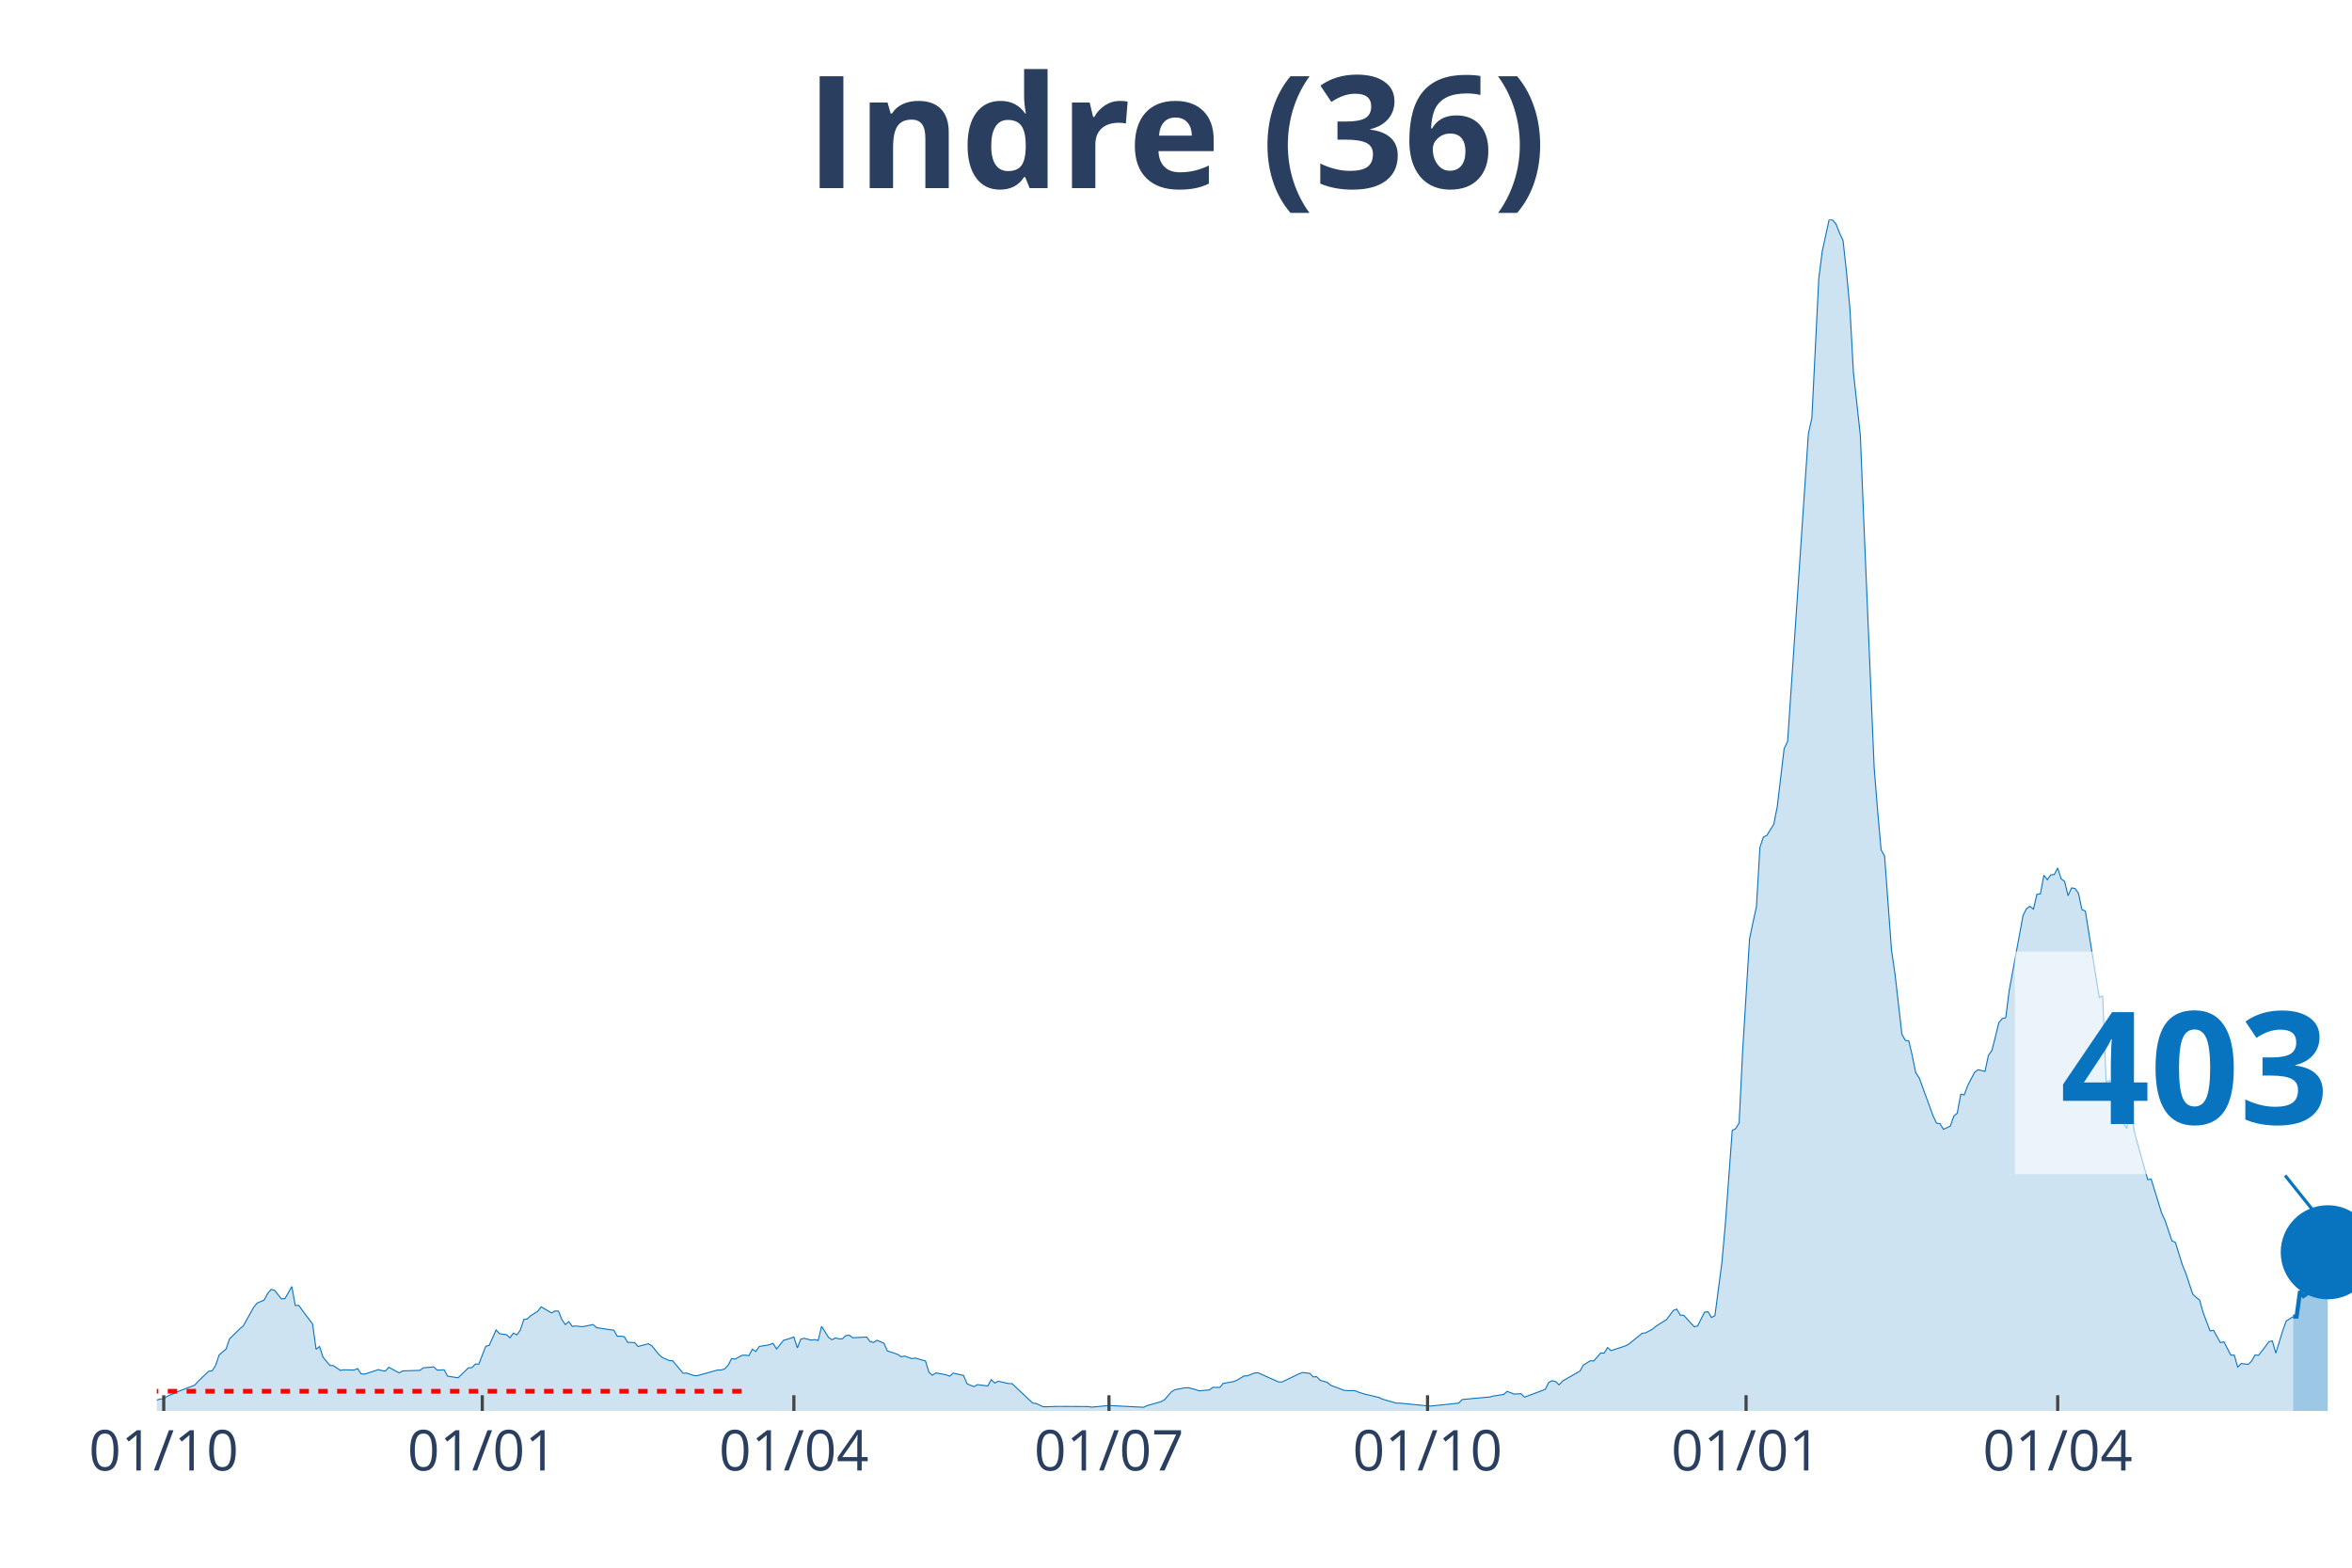
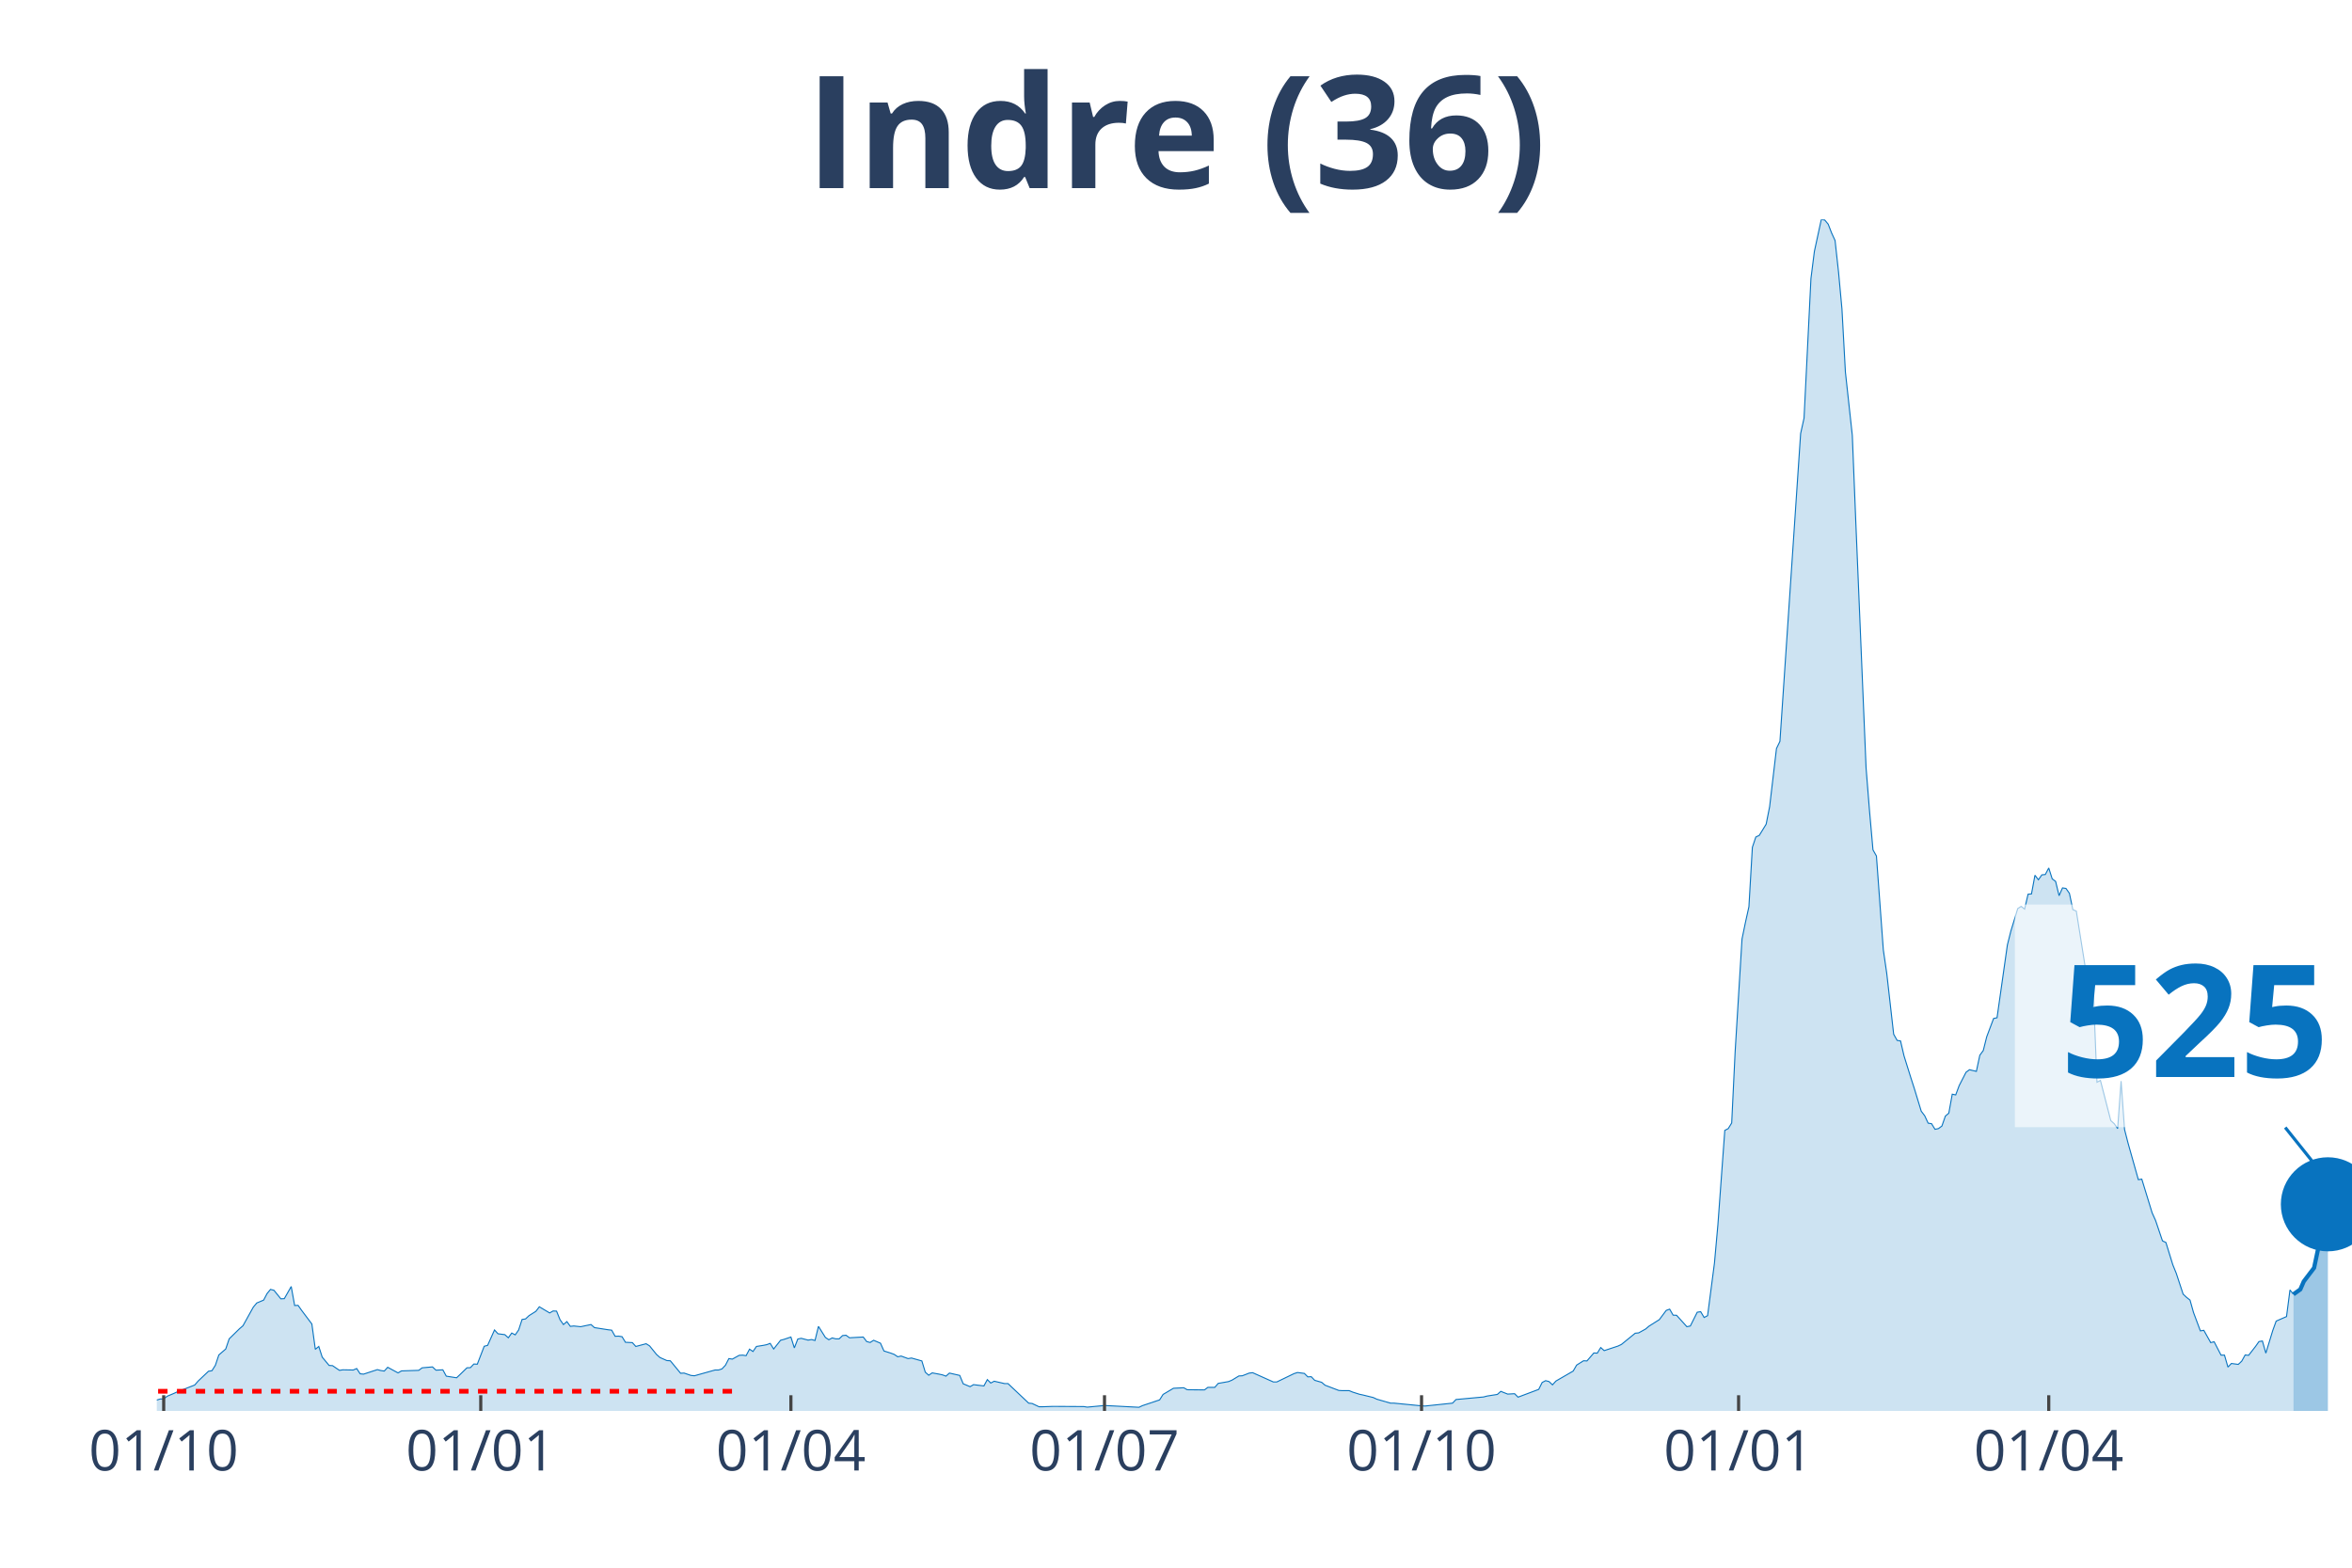
<svg xmlns="http://www.w3.org/2000/svg" class="main-svg" width="1125" height="750" style="" viewBox="0 0 750 500">
  <rect x="0" y="0" width="750" height="500" style="fill: rgb(0, 0, 0); fill-opacity: 0;" />
-   <defs id="defs-0eec94">
+   <defs id="defs-d9807f">
    <g class="clips">
-       <clipPath id="clip0eec94xyplot" class="plotclip">
+       <clipPath id="clipd9807fxyplot" class="plotclip">
        <rect width="700" height="380" />
      </clipPath>
-       <clipPath class="axesclip" id="clip0eec94x">
+       <clipPath class="axesclip" id="clipd9807fx">
        <rect x="50" y="0" width="700" height="500" />
      </clipPath>
-       <clipPath class="axesclip" id="clip0eec94y">
+       <clipPath class="axesclip" id="clipd9807fy">
        <rect x="0" y="70" width="750" height="380" />
      </clipPath>
-       <clipPath class="axesclip" id="clip0eec94xy">
+       <clipPath class="axesclip" id="clipd9807fxy">
        <rect x="50" y="70" width="700" height="380" />
      </clipPath>
    </g>
    <g class="gradients" />
  </defs>
  <g class="bglayer">
    <rect class="bg" x="50" y="70" width="700" height="380" style="fill: rgb(0, 0, 0); fill-opacity: 0; stroke-width: 0;" />
  </g>
  <g class="layer-below">
    <g class="imagelayer" />
    <g class="shapelayer" />
  </g>
  <g class="cartesianlayer">
    <g class="subplot xy">
      <g class="layer-subplot">
        <g class="shapelayer" />
        <g class="imagelayer" />
      </g>
      <g class="gridlayer">
        <g class="x">
-           <path class="xgrid crisp" transform="translate(52.21,0)" d="M0,70v380" style="stroke: rgb(255, 255, 255); stroke-opacity: 1; stroke-width: 1px;" />
-           <path class="xgrid crisp" transform="translate(153.79,0)" d="M0,70v380" style="stroke: rgb(255, 255, 255); stroke-opacity: 1; stroke-width: 1px;" />
-           <path class="xgrid crisp" transform="translate(253.15,0)" d="M0,70v380" style="stroke: rgb(255, 255, 255); stroke-opacity: 1; stroke-width: 1px;" />
-           <path class="xgrid crisp" transform="translate(353.63,0)" d="M0,70v380" style="stroke: rgb(255, 255, 255); stroke-opacity: 1; stroke-width: 1px;" />
-           <path class="xgrid crisp" transform="translate(455.21,0)" d="M0,70v380" style="stroke: rgb(255, 255, 255); stroke-opacity: 1; stroke-width: 1px;" />
-           <path class="xgrid crisp" transform="translate(556.78,0)" d="M0,70v380" style="stroke: rgb(255, 255, 255); stroke-opacity: 1; stroke-width: 1px;" />
-           <path class="xgrid crisp" transform="translate(656.15,0)" d="M0,70v380" style="stroke: rgb(255, 255, 255); stroke-opacity: 1; stroke-width: 1px;" />
+           <path class="xgrid crisp" transform="translate(52.2,0)" d="M0,70v380" style="stroke: rgb(255, 255, 255); stroke-opacity: 1; stroke-width: 1px;" />
+           <path class="xgrid crisp" transform="translate(153.3,0)" d="M0,70v380" style="stroke: rgb(255, 255, 255); stroke-opacity: 1; stroke-width: 1px;" />
+           <path class="xgrid crisp" transform="translate(252.2,0)" d="M0,70v380" style="stroke: rgb(255, 255, 255); stroke-opacity: 1; stroke-width: 1px;" />
+           <path class="xgrid crisp" transform="translate(352.2,0)" d="M0,70v380" style="stroke: rgb(255, 255, 255); stroke-opacity: 1; stroke-width: 1px;" />
+           <path class="xgrid crisp" transform="translate(453.3,0)" d="M0,70v380" style="stroke: rgb(255, 255, 255); stroke-opacity: 1; stroke-width: 1px;" />
+           <path class="xgrid crisp" transform="translate(554.4,0)" d="M0,70v380" style="stroke: rgb(255, 255, 255); stroke-opacity: 1; stroke-width: 1px;" />
+           <path class="xgrid crisp" transform="translate(653.3,0)" d="M0,70v380" style="stroke: rgb(255, 255, 255); stroke-opacity: 1; stroke-width: 1px;" />
        </g>
        <g class="y" />
      </g>
      <g class="zerolinelayer" />
      <path class="xlines-below" />
      <path class="ylines-below" />
      <g class="overlines-below" />
      <g class="xaxislayer-below" />
      <g class="yaxislayer-below" />
      <g class="overaxes-below" />
-       <g class="plot" transform="translate(50, 70)" clip-path="url('#clip0eec94xyplot')">
+       <g class="plot" transform="translate(50, 70)" clip-path="url('#clipd9807fxyplot')">
        <g class="scatterlayer mlayer">
-           <g class="trace scatter traceb5c282" style="stroke-miterlimit: 2;">
+           <g class="trace scatter trace46a1de" style="stroke-miterlimit: 2;">
            <g class="fills">
              <g>
-                 <path class="js-fill" d="M681.23,380L-150.16,380L-150.16,379.36L-111.51,379.77L-110.41,379.77L-43.06,378.96L-41.96,378.56L-37.54,376.71L-36.44,376.71L-23.19,377.86L-22.08,377.69L-17.67,376.3L-16.56,375.55L-14.35,375.09L-13.25,375.21L-12.15,374.69L-11.04,375.67L-3.31,376.65L-2.21,376.53L0,376.53L1.1,376.19L2.21,376.19L3.31,375.32L5.52,374.4L6.62,373.88L12.15,371.74L13.25,370.47L16.56,367.35L17.67,367.18L18.77,365.44L19.87,362.15L22.08,360.25L23.19,357.01L26.5,353.78L27.6,352.85L30.91,346.9L32.02,345.58L34.23,344.65L35.33,342.57L36.44,341.24L37.54,341.53L39.75,344.25L40.85,344.19L43.06,340.32L44.16,346.38L45.27,346.33L46.37,347.89L49.68,352.28L50.79,360.36L51.89,359.44L53,362.85L55.21,365.5L56.31,365.56L58.52,367.06L59.62,366.89L62.93,366.95L64.04,366.48L65.14,368.16L66.25,368.27L70.66,366.83L71.77,367.12L72.87,367.29L73.97,366.08L77.29,367.87L78.39,367.24L83.91,367.06L85.02,366.25L88.33,365.96L89.43,367L91.64,366.89L92.74,368.91L96.06,369.43L97.16,368.39L99.37,366.25L100.47,366.2L101.58,365.04L102.68,365.1L104.89,359.38L105.99,359.09L108.2,354.18L109.31,355.39L111.51,355.68L112.62,356.67L113.72,355.16L114.83,355.74L115.93,354.18L117.03,350.83L118.14,350.66L119.24,349.62L121.45,348.23L122.56,346.79L125.87,348.75L126.97,348.12L128.08,348.17L129.18,350.89L130.28,352.45L131.39,351.52L132.49,353.03L133.6,352.91L135.8,353.14L136.91,352.91L139.12,352.45L140.22,353.43L144.64,354.12L145.74,354.24L146.85,356.2L147.95,356.15L149.05,356.32L150.16,358.11L152.37,358.22L153.47,359.44L156.78,358.57L157.89,359.26L160.09,361.98L161.2,362.96L163.41,363.94L164.51,364L167.82,367.99L168.93,367.93L171.14,368.68L172.24,368.79L178.86,366.95L179.97,366.95L181.07,366.6L182.18,365.44L183.28,363.31L184.38,363.48L186.59,362.27L187.7,362.21L188.8,362.38L189.91,360.3L191.01,361.05L192.11,359.44L194.32,359.09L195.43,358.86L196.53,358.46L197.63,360.25L199.84,357.47L200.95,357.18L203.15,356.43L204.26,359.9L205.36,357.07L206.47,356.84L208.68,357.42L209.78,357.24L210.88,357.53L211.99,353.03L214.2,356.55L215.3,357.3L216.4,356.72L217.51,357.01L218.61,357.01L219.72,355.97L220.82,355.86L221.92,356.67L226.34,356.43L227.44,357.88L228.55,358.17L229.65,357.47L231.86,358.4L232.97,360.88L235.17,361.57L236.28,361.98L237.38,362.73L238.49,362.5L240.69,363.31L241.8,363.13L245.11,364.06L246.21,367.64L247.32,368.62L248.42,367.87L250.63,368.27L251.74,368.51L252.84,368.91L253.94,367.93L257.26,368.68L258.36,371.34L260.57,372.26L261.67,371.62L264.98,372.03L266.09,370.01L267.19,371.11L268.3,370.53L271.61,371.28L272.71,371.28L279.34,377.52L280.44,377.63L282.65,378.67L283.75,378.67L287.07,378.56L288.17,378.56L297,378.61L298.11,378.79L302.52,378.38L303.63,378.27L314.67,378.84L315.77,378.32L320.19,377.05L321.29,376.48L323.5,373.94L324.61,373.24L327.92,372.61L329.02,372.61L331.23,373.18L332.33,373.59L335.65,373.3L336.75,372.49L338.96,372.49L340.06,371.22L343.38,370.64L344.48,370.18L346.69,368.85L347.79,368.79L350,367.93L351.1,367.81L357.73,370.76L358.83,370.76L364.35,368.1L365.46,367.75L367.67,368.04L368.77,369.14L369.87,369.08L370.98,370.24L373.19,370.87L374.29,371.8L378.71,373.47L379.81,373.53L382.02,373.53L383.12,373.99L385.33,374.69L386.44,374.92L389.75,375.73L390.85,376.25L395.27,377.52L396.37,377.52L405.21,378.38L406.31,378.44L415.14,377.52L416.25,376.36L425.08,375.55L426.18,375.26L429.5,374.74L430.6,373.76L432.81,374.63L433.91,374.57L435.02,374.51L436.12,375.61L442.74,373.13L443.85,370.93L444.95,370.35L446.06,370.64L447.16,371.68L448.26,370.47L453.79,367.29L454.89,365.39L457.1,364L458.2,364.06L460.41,361.52L461.51,361.57L462.62,359.78L463.72,360.77L468.14,359.32L469.24,358.8L473.66,355.22L474.76,355.11L476.97,353.89L478.08,352.97L480.28,351.58L481.39,350.89L483.6,347.94L484.7,347.54L485.8,349.45L486.91,349.5L490.22,353.14L491.32,352.91L493.53,348.52L494.64,348.35L495.74,350.2L496.85,349.62L499.05,332.87L500.16,320.62L502.37,290.53L503.47,289.95L504.57,288.16L505.68,265.41L507.89,229.48L508.99,224.16L510.09,219.2L511.2,200.25L512.3,196.96L513.41,196.44L515.62,192.86L516.72,187.31L518.93,168.72L520.03,166.46L526.66,68.27L527.76,63.36L529.97,18.83L531.07,10.17L533.28,0L534.38,0.17L535.49,1.5L536.59,4.33L537.7,6.7L538.8,16.69L539.91,28.59L541.01,48.69L543.22,68.85L544.32,96.17L547.63,174.9L548.74,188.64L549.84,201.06L550.95,203.02L553.15,232.94L554.26,240.51L556.47,259.86L557.57,261.82L558.68,262L559.78,266.73L560.88,272.11L561.99,273.78L566.4,285.85L567.51,288.22L568.61,288.39L569.72,290.18L571.92,289.14L573.03,285.97L574.13,285.04L575.24,278.98L576.34,279.21L577.44,276.26L579.65,271.99L580.76,271.18L582.97,271.7L584.07,266.56L585.17,265.06L586.28,260.67L587.38,256.16L588.49,254.84L589.59,254.6L590.69,245.88L595.11,221.97L596.21,219.78L597.32,219.08L598.42,219.95L599.53,215.21L600.63,215.1L601.74,209.15L602.84,210.59L603.94,209.03L605.05,208.92L606.15,206.84L607.26,210.3L608.36,211.11L609.46,215.67L610.57,213.19L611.67,213.36L612.78,214.92L613.88,220.12L614.98,220.58L616.09,227.51L619.4,248.13L620.5,247.67L621.61,275.17L622.71,274.59L626.03,287.41L627.13,288.39L628.23,289.95L629.34,274.82L630.44,290.24L631.55,294.52L634.86,306.24L635.96,306.07L639.27,316.81L640.38,319.24L642.59,325.76L643.69,326.28L645.9,333.39L647,336.1L649.21,342.75L650.32,343.78L651.42,344.65L652.52,348.58L654.73,354.47L655.84,354.3L658.04,358.22L659.15,357.94L661.36,362.21L662.46,362.21L663.56,366.02L664.67,364.87L666.88,365.16L667.98,364.12L669.09,362.15L670.19,362.27L672.4,359.44L673.5,357.88L674.61,357.7L675.71,361.57L677.92,354.35L679.02,351.35L681.23,349.91" style="fill: rgb(8, 115, 191); fill-opacity: 0.2; stroke-width: 0;" />
+                 <path class="js-fill" d="M681.32,380L-149.45,380L-149.45,379.36L-110.99,379.77L-109.89,379.77L-42.86,378.96L-41.76,378.56L-37.36,376.71L-36.26,376.71L-23.08,377.86L-21.98,377.69L-17.58,376.3L-16.48,375.55L-14.29,375.09L-13.19,375.21L-12.09,374.69L-10.99,375.67L-3.3,376.65L-2.2,376.53L0,376.53L1.1,376.19L2.2,376.19L3.3,375.32L5.49,374.4L6.59,373.88L12.09,371.74L13.19,370.47L16.48,367.35L17.58,367.18L18.68,365.44L19.78,362.15L21.98,360.25L23.08,357.01L26.37,353.78L27.47,352.85L30.77,346.9L31.87,345.58L34.07,344.65L35.16,342.57L36.26,341.24L37.36,341.53L39.56,344.25L40.66,344.19L42.86,340.32L43.96,346.38L45.05,346.33L46.15,347.89L49.45,352.28L50.55,360.36L51.65,359.44L52.75,362.85L54.95,365.5L56.04,365.56L58.24,367.06L59.34,366.89L62.64,366.95L63.74,366.48L64.84,368.16L65.93,368.27L70.33,366.83L71.43,367.12L72.53,367.29L73.63,366.08L76.92,367.87L78.02,367.24L83.52,367.06L84.62,366.25L87.91,365.96L89.01,367L91.21,366.89L92.31,368.91L95.6,369.43L96.7,368.39L98.9,366.25L100,366.2L101.1,365.04L102.2,365.1L104.4,359.38L105.49,359.09L107.69,354.18L108.79,355.39L110.99,355.68L112.09,356.67L113.19,355.16L114.29,355.74L115.38,354.18L116.48,350.83L117.58,350.66L118.68,349.62L120.88,348.23L121.98,346.79L125.27,348.75L126.37,348.12L127.47,348.17L128.57,350.89L129.67,352.45L130.77,351.52L131.87,353.03L132.97,352.91L135.16,353.14L136.26,352.91L138.46,352.45L139.56,353.43L143.96,354.12L145.05,354.24L146.15,356.2L147.25,356.15L148.35,356.32L149.45,358.11L151.65,358.22L152.75,359.44L156.04,358.57L157.14,359.26L159.34,361.98L160.44,362.96L162.64,363.94L163.74,364L167.03,367.99L168.13,367.93L170.33,368.68L171.43,368.79L178.02,366.95L179.12,366.95L180.22,366.6L181.32,365.44L182.42,363.31L183.52,363.48L185.71,362.27L186.81,362.21L187.91,362.38L189.01,360.3L190.11,361.05L191.21,359.44L193.41,359.09L194.51,358.86L195.6,358.46L196.7,360.25L198.9,357.47L200,357.18L202.2,356.43L203.3,359.9L204.4,357.07L205.49,356.84L207.69,357.42L208.79,357.24L209.89,357.53L210.99,353.03L213.19,356.55L214.29,357.3L215.38,356.72L216.48,357.01L217.58,357.01L218.68,355.97L219.78,355.86L220.88,356.67L225.27,356.43L226.37,357.88L227.47,358.17L228.57,357.47L230.77,358.4L231.87,360.88L234.07,361.57L235.16,361.98L236.26,362.73L237.36,362.5L239.56,363.31L240.66,363.13L243.96,364.06L245.05,367.64L246.15,368.62L247.25,367.87L249.45,368.27L250.55,368.51L251.65,368.91L252.75,367.93L256.04,368.68L257.14,371.34L259.34,372.26L260.44,371.62L263.74,372.03L264.84,370.01L265.93,371.11L267.03,370.53L270.33,371.28L271.43,371.28L278.02,377.52L279.12,377.63L281.32,378.67L282.42,378.67L285.71,378.56L286.81,378.56L295.6,378.61L296.7,378.79L301.1,378.38L302.2,378.27L313.19,378.84L314.29,378.32L319.78,376.48L320.88,374.74L324.18,372.78L325.27,372.72L327.47,372.61L328.57,373.24L334.07,373.3L335.16,372.49L337.36,372.49L338.46,371.22L341.76,370.64L342.86,370.18L345.05,368.85L346.15,368.79L348.35,367.93L349.45,367.81L356.04,370.76L357.14,370.76L362.64,368.1L363.74,367.75L365.93,368.04L367.03,369.14L368.13,369.08L369.23,370.24L371.43,370.87L372.53,371.8L376.92,373.47L378.02,373.53L380.22,373.53L381.32,373.99L383.52,374.69L384.62,374.92L387.91,375.73L389.01,376.25L393.41,377.52L394.51,377.52L403.3,378.38L404.4,378.44L413.19,377.52L414.29,376.36L423.08,375.55L424.18,375.26L427.47,374.74L428.57,373.76L430.77,374.63L431.87,374.57L432.97,374.51L434.07,375.61L440.66,373.13L441.76,370.93L442.86,370.35L443.96,370.64L445.05,371.68L446.15,370.47L451.65,367.29L452.75,365.39L454.95,364L456.04,364.06L458.24,361.52L459.34,361.57L460.44,359.78L461.54,360.77L465.93,359.32L467.03,358.8L471.43,355.22L472.53,355.11L474.73,353.89L475.82,352.97L478.02,351.58L479.12,350.89L481.32,347.94L482.42,347.54L483.52,349.45L484.62,349.5L487.91,353.14L489.01,352.91L491.21,348.52L492.31,348.35L493.41,350.2L494.51,349.62L496.7,332.87L497.8,320.62L500,290.53L501.1,289.95L502.2,288.16L503.3,265.41L505.49,229.48L506.59,224.16L507.69,219.2L508.79,200.25L509.89,196.96L510.99,196.44L513.19,192.86L514.29,187.31L516.48,168.72L517.58,166.46L524.18,68.27L525.27,63.36L527.47,18.83L528.57,10.17L530.77,0L531.87,0.17L532.97,1.5L534.07,4.33L535.16,6.7L536.26,16.69L537.36,28.59L538.46,48.69L540.66,68.85L541.76,96.17L545.05,174.9L546.15,188.64L547.25,201.06L548.35,203.02L550.55,232.94L551.65,240.51L553.85,259.86L554.95,261.82L556.04,262L557.14,266.73L559.34,273.78L560.44,277.19L562.64,284.41L563.74,285.85L564.84,288.22L565.93,288.39L567.03,290.18L568.13,289.95L569.23,289.14L570.33,285.97L571.43,285.04L572.53,278.98L573.63,279.21L574.73,276.26L576.92,271.99L578.02,271.18L580.22,271.7L581.32,266.56L582.42,265.06L583.52,260.67L585.71,254.84L586.81,254.6L590.11,231.38L591.21,226.99L593.41,219.78L594.51,219.08L595.6,219.95L596.7,215.21L597.8,215.1L598.9,209.15L600,210.59L601.1,209.03L602.2,208.92L603.3,206.84L604.4,210.3L605.49,211.11L606.59,215.67L607.69,213.19L608.79,213.36L609.89,214.92L610.99,220.12L612.09,220.58L616.48,248.13L617.58,247.67L618.68,275.17L619.78,274.59L623.08,287.41L624.18,288.39L625.27,289.95L626.37,274.82L627.47,290.24L628.57,294.52L631.87,306.24L632.97,306.07L636.26,316.81L637.36,319.24L639.56,325.76L640.66,326.28L642.86,333.39L643.96,336.1L646.15,342.75L647.25,343.78L648.35,344.65L649.45,348.58L651.65,354.47L652.75,354.3L654.95,358.22L656.04,357.94L658.24,362.21L659.34,362.21L660.44,366.02L661.54,364.87L663.74,365.16L664.84,364.12L665.93,362.15L667.03,362.27L669.23,359.44L670.33,357.88L671.43,357.7L672.53,361.57L674.73,354.35L675.82,351.35L679.12,349.91L680.22,341.42L681.32,342.8" style="fill: rgb(8, 115, 191); fill-opacity: 0.2; stroke-width: 0;" />
              </g>
            </g>
            <g class="errorbars" />
            <g class="lines">
-               <path class="js-line" d="M-150.16,379.36L-111.51,379.77L-110.41,379.77L-43.06,378.96L-41.96,378.56L-37.54,376.71L-36.44,376.71L-23.19,377.86L-22.08,377.69L-17.67,376.3L-16.56,375.55L-14.35,375.09L-13.25,375.21L-12.15,374.69L-11.04,375.67L-3.31,376.65L-2.21,376.53L0,376.53L1.1,376.19L2.21,376.19L3.31,375.32L5.52,374.4L6.62,373.88L12.15,371.74L13.25,370.47L16.56,367.35L17.67,367.18L18.77,365.44L19.87,362.15L22.08,360.25L23.19,357.01L26.5,353.78L27.6,352.85L30.91,346.9L32.02,345.58L34.23,344.65L35.33,342.57L36.44,341.24L37.54,341.53L39.75,344.25L40.85,344.19L43.06,340.32L44.16,346.38L45.27,346.33L46.37,347.89L49.68,352.28L50.79,360.36L51.89,359.44L53,362.85L55.21,365.5L56.31,365.56L58.52,367.06L59.62,366.89L62.93,366.95L64.04,366.48L65.14,368.16L66.25,368.27L70.66,366.83L71.77,367.12L72.87,367.29L73.97,366.08L77.29,367.87L78.39,367.24L83.91,367.06L85.02,366.25L88.33,365.96L89.43,367L91.64,366.89L92.74,368.91L96.06,369.43L97.16,368.39L99.37,366.25L100.47,366.2L101.58,365.04L102.68,365.1L104.89,359.38L105.99,359.09L108.2,354.18L109.31,355.39L111.51,355.68L112.62,356.67L113.72,355.16L114.83,355.74L115.93,354.18L117.03,350.83L118.14,350.66L119.24,349.62L121.45,348.23L122.56,346.79L125.87,348.75L126.97,348.12L128.08,348.17L129.18,350.89L130.28,352.45L131.39,351.52L132.49,353.03L133.6,352.91L135.8,353.14L136.91,352.91L139.12,352.45L140.22,353.43L144.64,354.12L145.74,354.24L146.85,356.2L147.95,356.15L149.05,356.32L150.16,358.11L152.37,358.22L153.47,359.44L156.78,358.57L157.89,359.26L160.09,361.98L161.2,362.96L163.41,363.94L164.51,364L167.82,367.99L168.93,367.93L171.14,368.68L172.24,368.79L178.86,366.95L179.97,366.95L181.07,366.6L182.18,365.44L183.28,363.31L184.38,363.48L186.59,362.27L187.7,362.21L188.8,362.38L189.91,360.3L191.01,361.05L192.11,359.44L194.32,359.09L195.43,358.86L196.53,358.46L197.63,360.25L199.84,357.47L200.95,357.18L203.15,356.43L204.26,359.9L205.36,357.07L206.47,356.84L208.68,357.42L209.78,357.24L210.88,357.53L211.99,353.03L214.2,356.55L215.3,357.3L216.4,356.72L217.51,357.01L218.61,357.01L219.72,355.97L220.82,355.86L221.92,356.67L226.34,356.43L227.44,357.88L228.55,358.17L229.65,357.47L231.86,358.4L232.97,360.88L235.17,361.57L236.28,361.98L237.38,362.73L238.49,362.5L240.69,363.31L241.8,363.13L245.11,364.06L246.21,367.64L247.32,368.62L248.42,367.87L250.63,368.27L251.74,368.51L252.84,368.91L253.94,367.93L257.26,368.68L258.36,371.34L260.57,372.26L261.67,371.62L264.98,372.03L266.09,370.01L267.19,371.11L268.3,370.53L271.61,371.28L272.71,371.28L279.34,377.52L280.44,377.63L282.65,378.67L283.75,378.67L287.07,378.56L288.17,378.56L297,378.61L298.11,378.79L302.52,378.38L303.63,378.27L314.67,378.84L315.77,378.32L320.19,377.05L321.29,376.48L323.5,373.94L324.61,373.24L327.92,372.61L329.02,372.61L331.23,373.18L332.33,373.59L335.65,373.3L336.75,372.49L338.96,372.49L340.06,371.22L343.38,370.64L344.48,370.18L346.69,368.85L347.79,368.79L350,367.93L351.1,367.81L357.73,370.76L358.83,370.76L364.35,368.1L365.46,367.75L367.67,368.04L368.77,369.14L369.87,369.08L370.98,370.24L373.19,370.87L374.29,371.8L378.71,373.47L379.81,373.53L382.02,373.53L383.12,373.99L385.33,374.69L386.44,374.92L389.75,375.73L390.85,376.25L395.27,377.52L396.37,377.52L405.21,378.38L406.31,378.44L415.14,377.52L416.25,376.36L425.08,375.55L426.18,375.26L429.5,374.74L430.6,373.76L432.81,374.63L433.91,374.57L435.02,374.51L436.12,375.61L442.74,373.13L443.85,370.93L444.95,370.35L446.06,370.64L447.16,371.68L448.26,370.47L453.79,367.29L454.89,365.39L457.1,364L458.2,364.06L460.41,361.52L461.51,361.57L462.62,359.78L463.72,360.77L468.14,359.32L469.24,358.8L473.66,355.22L474.76,355.11L476.97,353.89L478.08,352.97L480.28,351.58L481.39,350.89L483.6,347.94L484.7,347.54L485.8,349.45L486.91,349.5L490.22,353.14L491.32,352.91L493.53,348.52L494.64,348.35L495.74,350.2L496.85,349.62L499.05,332.87L500.16,320.62L502.37,290.53L503.47,289.95L504.57,288.16L505.68,265.41L507.89,229.48L508.99,224.16L510.09,219.2L511.2,200.25L512.3,196.96L513.41,196.44L515.62,192.86L516.72,187.31L518.93,168.72L520.03,166.46L526.66,68.27L527.76,63.36L529.97,18.83L531.07,10.17L533.28,0L534.38,0.17L535.49,1.5L536.59,4.33L537.7,6.7L538.8,16.69L539.91,28.59L541.01,48.69L543.22,68.85L544.32,96.17L547.63,174.9L548.74,188.64L549.84,201.06L550.95,203.02L553.15,232.94L554.26,240.51L556.47,259.86L557.57,261.82L558.68,262L559.78,266.73L560.88,272.11L561.99,273.78L566.4,285.85L567.51,288.22L568.61,288.39L569.72,290.18L571.92,289.14L573.03,285.97L574.13,285.04L575.24,278.98L576.34,279.21L577.44,276.26L579.65,271.99L580.76,271.18L582.97,271.7L584.07,266.56L585.17,265.06L586.28,260.67L587.38,256.16L588.49,254.84L589.59,254.6L590.69,245.88L595.11,221.97L596.21,219.78L597.32,219.08L598.42,219.95L599.53,215.21L600.63,215.1L601.74,209.15L602.84,210.59L603.94,209.03L605.05,208.92L606.15,206.84L607.26,210.3L608.36,211.11L609.46,215.67L610.57,213.19L611.67,213.36L612.78,214.92L613.88,220.12L614.98,220.58L616.09,227.51L619.4,248.13L620.5,247.67L621.61,275.17L622.71,274.59L626.03,287.41L627.13,288.39L628.23,289.95L629.34,274.82L630.44,290.24L631.55,294.52L634.86,306.24L635.96,306.07L639.27,316.81L640.38,319.24L642.59,325.76L643.69,326.28L645.9,333.39L647,336.1L649.21,342.75L650.32,343.78L651.42,344.65L652.52,348.58L654.73,354.47L655.84,354.3L658.04,358.22L659.15,357.94L661.36,362.21L662.46,362.21L663.56,366.02L664.67,364.87L666.88,365.16L667.98,364.12L669.09,362.15L670.19,362.27L672.4,359.44L673.5,357.88L674.61,357.7L675.71,361.57L677.92,354.35L679.02,351.35L681.23,349.91" style="vector-effect: non-scaling-stroke; fill: none; stroke: rgb(8, 115, 191); stroke-opacity: 1; stroke-width: 0.5px; opacity: 1;" />
+               <path class="js-line" d="M-149.45,379.36L-110.99,379.77L-109.89,379.77L-42.86,378.96L-41.76,378.56L-37.36,376.71L-36.26,376.71L-23.08,377.86L-21.98,377.69L-17.58,376.3L-16.48,375.55L-14.29,375.09L-13.19,375.21L-12.09,374.69L-10.99,375.67L-3.3,376.65L-2.2,376.53L0,376.53L1.1,376.19L2.2,376.19L3.3,375.32L5.49,374.4L6.59,373.88L12.09,371.74L13.19,370.47L16.48,367.35L17.58,367.18L18.68,365.44L19.78,362.15L21.98,360.25L23.08,357.01L26.37,353.78L27.47,352.85L30.77,346.9L31.87,345.58L34.07,344.65L35.16,342.57L36.26,341.24L37.36,341.53L39.56,344.25L40.66,344.19L42.86,340.32L43.96,346.38L45.05,346.33L46.15,347.89L49.45,352.28L50.55,360.36L51.65,359.44L52.75,362.85L54.95,365.5L56.04,365.56L58.24,367.06L59.34,366.89L62.64,366.95L63.74,366.48L64.84,368.16L65.93,368.27L70.33,366.83L71.43,367.12L72.53,367.29L73.63,366.08L76.92,367.87L78.02,367.24L83.52,367.06L84.62,366.25L87.91,365.96L89.01,367L91.21,366.89L92.31,368.91L95.6,369.43L96.7,368.39L98.9,366.25L100,366.2L101.1,365.04L102.2,365.1L104.4,359.38L105.49,359.09L107.69,354.18L108.79,355.39L110.99,355.68L112.09,356.67L113.19,355.16L114.29,355.74L115.38,354.18L116.48,350.83L117.58,350.66L118.68,349.62L120.88,348.23L121.98,346.79L125.27,348.75L126.37,348.12L127.47,348.17L128.57,350.89L129.67,352.45L130.77,351.52L131.87,353.03L132.97,352.91L135.16,353.14L136.26,352.91L138.46,352.45L139.56,353.43L143.96,354.12L145.05,354.24L146.15,356.2L147.25,356.15L148.35,356.32L149.45,358.11L151.65,358.22L152.75,359.44L156.04,358.57L157.14,359.26L159.34,361.98L160.44,362.96L162.64,363.94L163.74,364L167.03,367.99L168.13,367.93L170.33,368.68L171.43,368.79L178.02,366.95L179.12,366.95L180.22,366.6L181.32,365.44L182.42,363.31L183.52,363.48L185.71,362.27L186.81,362.21L187.91,362.38L189.01,360.3L190.11,361.05L191.21,359.44L193.41,359.09L194.51,358.86L195.6,358.46L196.7,360.25L198.9,357.47L200,357.18L202.2,356.43L203.3,359.9L204.4,357.07L205.49,356.84L207.69,357.42L208.79,357.24L209.89,357.53L210.99,353.03L213.19,356.55L214.29,357.3L215.38,356.72L216.48,357.01L217.58,357.01L218.68,355.97L219.78,355.86L220.88,356.67L225.27,356.43L226.37,357.88L227.47,358.17L228.57,357.47L230.77,358.4L231.87,360.88L234.07,361.57L235.16,361.98L236.26,362.73L237.36,362.5L239.56,363.31L240.66,363.13L243.96,364.06L245.05,367.64L246.15,368.62L247.25,367.87L249.45,368.27L250.55,368.51L251.65,368.91L252.75,367.93L256.04,368.68L257.14,371.34L259.34,372.26L260.44,371.62L263.74,372.03L264.84,370.01L265.93,371.11L267.03,370.53L270.33,371.28L271.43,371.28L278.02,377.52L279.12,377.63L281.32,378.67L282.42,378.67L285.71,378.56L286.81,378.56L295.6,378.61L296.7,378.79L301.1,378.38L302.2,378.27L313.19,378.84L314.29,378.32L319.78,376.48L320.88,374.74L324.18,372.78L325.27,372.72L327.47,372.61L328.57,373.24L334.07,373.3L335.16,372.49L337.36,372.49L338.46,371.22L341.76,370.64L342.86,370.18L345.05,368.85L346.15,368.79L348.35,367.93L349.45,367.81L356.04,370.76L357.14,370.76L362.64,368.1L363.74,367.75L365.93,368.04L367.03,369.14L368.13,369.08L369.23,370.24L371.43,370.87L372.53,371.8L376.92,373.47L378.02,373.53L380.22,373.53L381.32,373.99L383.52,374.69L384.62,374.92L387.91,375.73L389.01,376.25L393.41,377.52L394.51,377.52L403.3,378.38L404.4,378.44L413.19,377.52L414.29,376.36L423.08,375.55L424.18,375.26L427.47,374.74L428.57,373.76L430.77,374.63L431.87,374.57L432.97,374.51L434.07,375.61L440.66,373.13L441.76,370.93L442.86,370.35L443.96,370.64L445.05,371.68L446.15,370.47L451.65,367.29L452.75,365.39L454.95,364L456.04,364.06L458.24,361.52L459.34,361.57L460.44,359.78L461.54,360.77L465.93,359.32L467.03,358.8L471.43,355.22L472.53,355.11L474.73,353.89L475.82,352.97L478.02,351.58L479.12,350.89L481.32,347.94L482.42,347.54L483.52,349.45L484.62,349.5L487.91,353.14L489.01,352.91L491.21,348.52L492.31,348.35L493.41,350.2L494.51,349.62L496.7,332.87L497.8,320.62L500,290.53L501.1,289.95L502.2,288.16L503.3,265.41L505.49,229.48L506.59,224.16L507.69,219.2L508.79,200.25L509.89,196.96L510.99,196.44L513.19,192.86L514.29,187.31L516.48,168.72L517.58,166.46L524.18,68.27L525.27,63.36L527.47,18.83L528.57,10.17L530.77,0L531.87,0.17L532.97,1.5L534.07,4.33L535.16,6.7L536.26,16.69L537.36,28.59L538.46,48.69L540.66,68.85L541.76,96.17L545.05,174.9L546.15,188.64L547.25,201.06L548.35,203.02L550.55,232.94L551.65,240.51L553.85,259.86L554.95,261.82L556.04,262L557.14,266.73L559.34,273.78L560.44,277.19L562.64,284.41L563.74,285.85L564.84,288.22L565.93,288.39L567.03,290.18L568.13,289.95L569.23,289.14L570.33,285.97L571.43,285.04L572.53,278.98L573.63,279.21L574.73,276.26L576.92,271.99L578.02,271.18L580.22,271.7L581.32,266.56L582.42,265.06L583.52,260.67L585.71,254.84L586.81,254.6L590.11,231.38L591.21,226.99L593.41,219.78L594.51,219.08L595.6,219.95L596.7,215.21L597.8,215.1L598.9,209.15L600,210.59L601.1,209.03L602.2,208.92L603.3,206.84L604.4,210.3L605.49,211.11L606.59,215.67L607.69,213.19L608.79,213.36L609.89,214.92L610.99,220.12L612.09,220.58L616.48,248.13L617.58,247.67L618.68,275.17L619.78,274.59L623.08,287.41L624.18,288.39L625.27,289.95L626.37,274.82L627.47,290.24L628.57,294.52L631.87,306.24L632.97,306.07L636.26,316.81L637.36,319.24L639.56,325.76L640.66,326.28L642.86,333.39L643.96,336.1L646.15,342.75L647.25,343.78L648.35,344.65L649.45,348.58L651.65,354.47L652.75,354.3L654.95,358.22L656.04,357.94L658.24,362.21L659.34,362.21L660.44,366.02L661.54,364.87L663.74,365.16L664.84,364.12L665.93,362.15L667.03,362.27L669.23,359.44L670.33,357.88L671.43,357.7L672.53,361.57L674.73,354.35L675.82,351.35L679.12,349.91L680.22,341.42L681.32,342.8" style="vector-effect: non-scaling-stroke; fill: none; stroke: rgb(8, 115, 191); stroke-opacity: 1; stroke-width: 0.5px; opacity: 1;" />
            </g>
            <g class="points" />
            <g class="text" />
          </g>
-           <g class="trace scatter trace31517f" style="stroke-miterlimit: 2;">
+           <g class="trace scatter tracee2ebfe" style="stroke-miterlimit: 2;">
            <g class="fills">
              <g>
-                 <path class="js-fill" d="M692.27,380L681.23,380L681.23,349.91L682.33,349.91L683.44,341.82L684.54,343.32L685.65,342.57L686.75,341.76L687.85,339.22L690.06,337.6L691.17,334.66L692.27,329.4" style="fill: rgb(8, 115, 191); fill-opacity: 0.4; stroke-width: 0;" />
+                 <path class="js-fill" d="M692.31,380L681.32,380L681.32,342.8L683.52,341.24L684.62,338.7L687.91,334.37L689.01,329.17L692.31,314.1" style="fill: rgb(8, 115, 191); fill-opacity: 0.4; stroke-width: 0;" />
              </g>
            </g>
            <g class="errorbars" />
            <g class="lines">
-               <path class="js-line" d="M681.23,349.91L682.33,349.91L683.44,341.82L684.54,343.32L685.65,342.57L686.75,341.76L687.85,339.22L690.06,337.6L691.17,334.66L692.27,329.4" style="vector-effect: non-scaling-stroke; fill: none; stroke: rgb(8, 115, 191); stroke-opacity: 1; stroke-width: 2px; opacity: 1;" />
+               <path class="js-line" d="M681.32,342.8L683.52,341.24L684.62,338.7L687.91,334.37L689.01,329.17L692.31,314.1" style="vector-effect: non-scaling-stroke; fill: none; stroke: rgb(8, 115, 191); stroke-opacity: 1; stroke-width: 2px; opacity: 1;" />
            </g>
            <g class="points" />
            <g class="text" />
          </g>
-           <g class="trace scatter trace7b470d" style="stroke-miterlimit: 2; opacity: 1;">
+           <g class="trace scatter trace7ab9b1" style="stroke-miterlimit: 2; opacity: 1;">
            <g class="fills" />
            <g class="errorbars" />
            <g class="lines" />
            <g class="points">
-               <path class="point" transform="translate(692.27,329.4)" d="M15,0A15,15 0 1,1 0,-15A15,15 0 0,1 15,0Z" style="opacity: 1; stroke-width: 0px; fill: rgb(8, 115, 191); fill-opacity: 1;" />
+               <path class="point" transform="translate(692.31,314.1)" d="M15,0A15,15 0 1,1 0,-15A15,15 0 0,1 15,0Z" style="opacity: 1; stroke-width: 0px; fill: rgb(8, 115, 191); fill-opacity: 1;" />
            </g>
            <g class="text" />
          </g>
        </g>
      </g>
      <g class="overplot" />
      <path class="xlines-above crisp" style="fill: none; stroke-width: 1px; stroke: rgb(0, 0, 0); stroke-opacity: 0;" d="" />
      <path class="ylines-above crisp" style="fill: none;" d="M0,0" />
      <g class="overlines-above" />
      <g class="xaxislayer-above">
-         <path class="xtick ticks crisp" d="M0,450v-5" transform="translate(52.21,0)" style="stroke: rgb(68, 68, 68); stroke-opacity: 1; stroke-width: 1px;" />
-         <path class="xtick ticks crisp" d="M0,450v-5" transform="translate(153.79,0)" style="stroke: rgb(68, 68, 68); stroke-opacity: 1; stroke-width: 1px;" />
-         <path class="xtick ticks crisp" d="M0,450v-5" transform="translate(253.15,0)" style="stroke: rgb(68, 68, 68); stroke-opacity: 1; stroke-width: 1px;" />
-         <path class="xtick ticks crisp" d="M0,450v-5" transform="translate(353.63,0)" style="stroke: rgb(68, 68, 68); stroke-opacity: 1; stroke-width: 1px;" />
-         <path class="xtick ticks crisp" d="M0,450v-5" transform="translate(455.21,0)" style="stroke: rgb(68, 68, 68); stroke-opacity: 1; stroke-width: 1px;" />
-         <path class="xtick ticks crisp" d="M0,450v-5" transform="translate(556.78,0)" style="stroke: rgb(68, 68, 68); stroke-opacity: 1; stroke-width: 1px;" />
-         <path class="xtick ticks crisp" d="M0,450v-5" transform="translate(656.15,0)" style="stroke: rgb(68, 68, 68); stroke-opacity: 1; stroke-width: 1px;" />
+         <path class="xtick ticks crisp" d="M0,450v-5" transform="translate(52.2,0)" style="stroke: rgb(68, 68, 68); stroke-opacity: 1; stroke-width: 1px;" />
+         <path class="xtick ticks crisp" d="M0,450v-5" transform="translate(153.3,0)" style="stroke: rgb(68, 68, 68); stroke-opacity: 1; stroke-width: 1px;" />
+         <path class="xtick ticks crisp" d="M0,450v-5" transform="translate(252.2,0)" style="stroke: rgb(68, 68, 68); stroke-opacity: 1; stroke-width: 1px;" />
+         <path class="xtick ticks crisp" d="M0,450v-5" transform="translate(352.2,0)" style="stroke: rgb(68, 68, 68); stroke-opacity: 1; stroke-width: 1px;" />
+         <path class="xtick ticks crisp" d="M0,450v-5" transform="translate(453.3,0)" style="stroke: rgb(68, 68, 68); stroke-opacity: 1; stroke-width: 1px;" />
+         <path class="xtick ticks crisp" d="M0,450v-5" transform="translate(554.4,0)" style="stroke: rgb(68, 68, 68); stroke-opacity: 1; stroke-width: 1px;" />
+         <path class="xtick ticks crisp" d="M0,450v-5" transform="translate(653.3,0)" style="stroke: rgb(68, 68, 68); stroke-opacity: 1; stroke-width: 1px;" />
        <g class="xtick">
-           <text text-anchor="middle" x="0" y="469" transform="translate(52.21,0)" style="font-family: 'Open Sans', verdana, arial, sans-serif; font-size: 18px; fill: rgb(42, 63, 95); fill-opacity: 1; white-space: pre;">01/10</text>
+           <text text-anchor="middle" x="0" y="469" transform="translate(52.2,0)" style="font-family: 'Open Sans', verdana, arial, sans-serif; font-size: 18px; fill: rgb(42, 63, 95); fill-opacity: 1; white-space: pre;">01/10</text>
        </g>
        <g class="xtick">
-           <text text-anchor="middle" x="0" y="469" transform="translate(153.79,0)" style="font-family: 'Open Sans', verdana, arial, sans-serif; font-size: 18px; fill: rgb(42, 63, 95); fill-opacity: 1; white-space: pre;">01/01</text>
+           <text text-anchor="middle" x="0" y="469" transform="translate(153.3,0)" style="font-family: 'Open Sans', verdana, arial, sans-serif; font-size: 18px; fill: rgb(42, 63, 95); fill-opacity: 1; white-space: pre;">01/01</text>
        </g>
        <g class="xtick">
-           <text text-anchor="middle" x="0" y="469" transform="translate(253.15,0)" style="font-family: 'Open Sans', verdana, arial, sans-serif; font-size: 18px; fill: rgb(42, 63, 95); fill-opacity: 1; white-space: pre;">01/04</text>
+           <text text-anchor="middle" x="0" y="469" transform="translate(252.2,0)" style="font-family: 'Open Sans', verdana, arial, sans-serif; font-size: 18px; fill: rgb(42, 63, 95); fill-opacity: 1; white-space: pre;">01/04</text>
        </g>
        <g class="xtick">
-           <text text-anchor="middle" x="0" y="469" transform="translate(353.63,0)" style="font-family: 'Open Sans', verdana, arial, sans-serif; font-size: 18px; fill: rgb(42, 63, 95); fill-opacity: 1; white-space: pre;">01/07</text>
+           <text text-anchor="middle" x="0" y="469" transform="translate(352.2,0)" style="font-family: 'Open Sans', verdana, arial, sans-serif; font-size: 18px; fill: rgb(42, 63, 95); fill-opacity: 1; white-space: pre;">01/07</text>
        </g>
        <g class="xtick">
-           <text text-anchor="middle" x="0" y="469" transform="translate(455.21,0)" style="font-family: 'Open Sans', verdana, arial, sans-serif; font-size: 18px; fill: rgb(42, 63, 95); fill-opacity: 1; white-space: pre;">01/10</text>
+           <text text-anchor="middle" x="0" y="469" transform="translate(453.3,0)" style="font-family: 'Open Sans', verdana, arial, sans-serif; font-size: 18px; fill: rgb(42, 63, 95); fill-opacity: 1; white-space: pre;">01/10</text>
        </g>
        <g class="xtick">
-           <text text-anchor="middle" x="0" y="469" transform="translate(556.78,0)" style="font-family: 'Open Sans', verdana, arial, sans-serif; font-size: 18px; fill: rgb(42, 63, 95); fill-opacity: 1; white-space: pre;">01/01</text>
+           <text text-anchor="middle" x="0" y="469" transform="translate(554.4,0)" style="font-family: 'Open Sans', verdana, arial, sans-serif; font-size: 18px; fill: rgb(42, 63, 95); fill-opacity: 1; white-space: pre;">01/01</text>
        </g>
        <g class="xtick">
-           <text text-anchor="middle" x="0" y="469" transform="translate(656.15,0)" style="font-family: 'Open Sans', verdana, arial, sans-serif; font-size: 18px; fill: rgb(42, 63, 95); fill-opacity: 1; white-space: pre;">01/04</text>
+           <text text-anchor="middle" x="0" y="469" transform="translate(653.3,0)" style="font-family: 'Open Sans', verdana, arial, sans-serif; font-size: 18px; fill: rgb(42, 63, 95); fill-opacity: 1; white-space: pre;">01/04</text>
        </g>
      </g>
      <g class="yaxislayer-above" />
      <g class="overaxes-above" />
    </g>
  </g>
  <g class="polarlayer" />
  <g class="ternarylayer" />
  <g class="geolayer" />
  <g class="funnelarealayer" />
  <g class="pielayer" />
  <g class="treemaplayer" />
  <g class="sunburstlayer" />
  <g class="glimages" />
-   <defs id="topdefs-0eec94">
+   <defs id="topdefs-d9807f">
    <g class="clips" />
  </defs>
  <g class="layer-above">
    <g class="imagelayer" />
    <g class="shapelayer">
-       <path data-index="0" fill-rule="evenodd" d="M-570.5,443.73L236.59,443.73" clip-path="url('#clip0eec94xy')" style="opacity: 1; stroke: rgb(255, 0, 0); stroke-opacity: 1; fill: rgb(0, 0, 0); fill-opacity: 0; stroke-dasharray: 3px, 3px; stroke-width: 1.5px;" />
+       <path data-index="0" fill-rule="evenodd" d="M-567.58,443.73L235.71,443.73" clip-path="url('#clipd9807fxy')" style="opacity: 1; stroke: rgb(255, 0, 0); stroke-opacity: 1; fill: rgb(0, 0, 0); fill-opacity: 0; stroke-dasharray: 3px, 3px; stroke-width: 1.5px;" />
    </g>
  </g>
  <g class="infolayer">
    <g class="g-gtitle">
      <text class="gtitle" x="375" y="25" text-anchor="middle" dy="0.7em" style="font-family: 'Open Sans', verdana, arial, sans-serif; font-size: 50px; fill: rgb(42, 63, 95); opacity: 1; font-weight: normal; white-space: pre;">
        <tspan style="font-weight:bold">Indre (36)</tspan>
      </text>
    </g>
    <g class="g-xtitle" />
    <g class="annotation" data-index="0" style="opacity: 1;">
-       <g class="annotation-text-g" transform="rotate(0,700.27,339.4)">
-         <g class="cursor-pointer" transform="translate(642, 303)">
+       <g class="annotation-text-g" transform="rotate(0,700.31,324.1)">
+         <g class="cursor-pointer" transform="translate(642, 288)">
          <rect class="bg" x="0.5" y="0.5" width="115" height="71" style="stroke-width: 1px; stroke: rgb(0, 0, 0); stroke-opacity: 0; fill: rgb(255, 255, 255); fill-opacity: 0.6;" />
          <text class="annotation-text" text-anchor="middle" x="57.812" y="55.5" style="font-family: 'Open Sans', verdana, arial, sans-serif; font-size: 50px; fill: rgb(8, 115, 191); fill-opacity: 1; white-space: pre;">
-             <tspan style="font-weight:bold">403 </tspan>
+             <tspan style="font-weight:bold">525 </tspan>
          </text>
        </g>
      </g>
      <g class="annotation-arrow-g" style="opacity: 1;">
-         <path d="M728.67,374.9L740.27,389.4" style="stroke-width: 1px; stroke: rgb(8, 115, 191); stroke-opacity: 1; stroke-dasharray: 0px, 0px, 18.569px, 18.569px;" />
+         <path d="M728.71,359.6L740.31,374.1" style="stroke-width: 1px; stroke: rgb(8, 115, 191); stroke-opacity: 1; stroke-dasharray: 0px, 0px, 18.569px, 18.569px;" />
      </g>
    </g>
  </g>
</svg>
